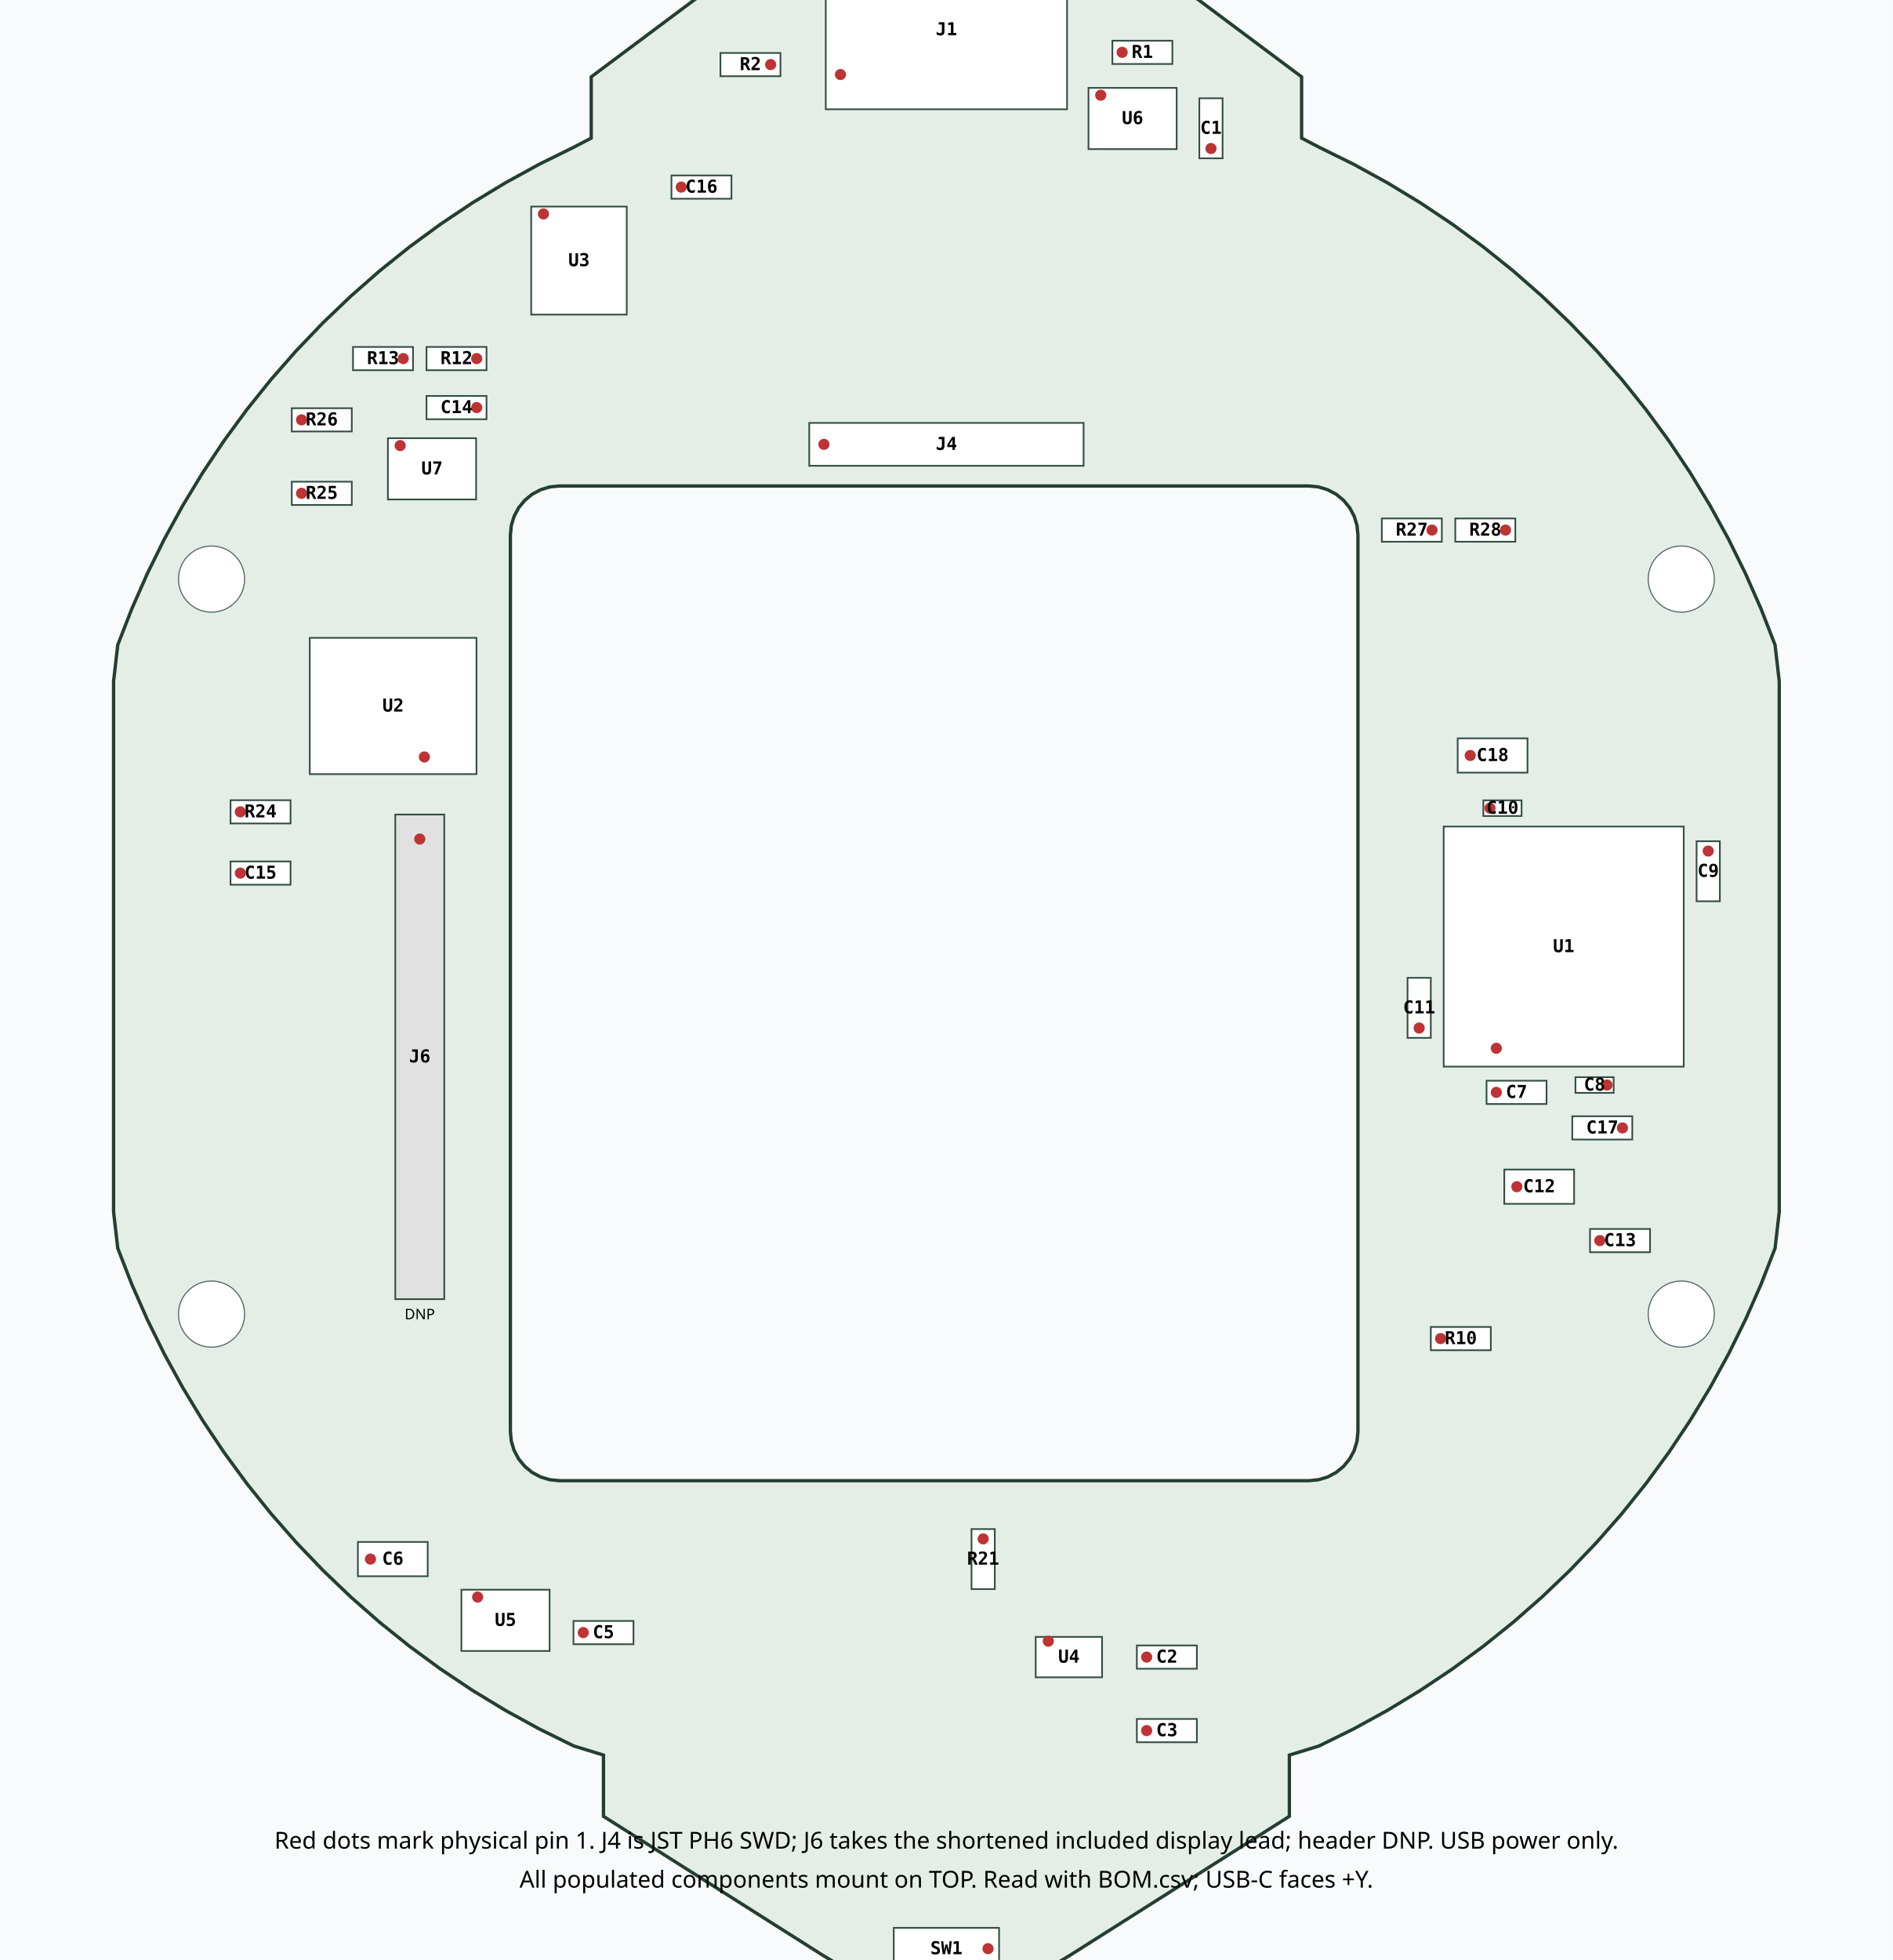
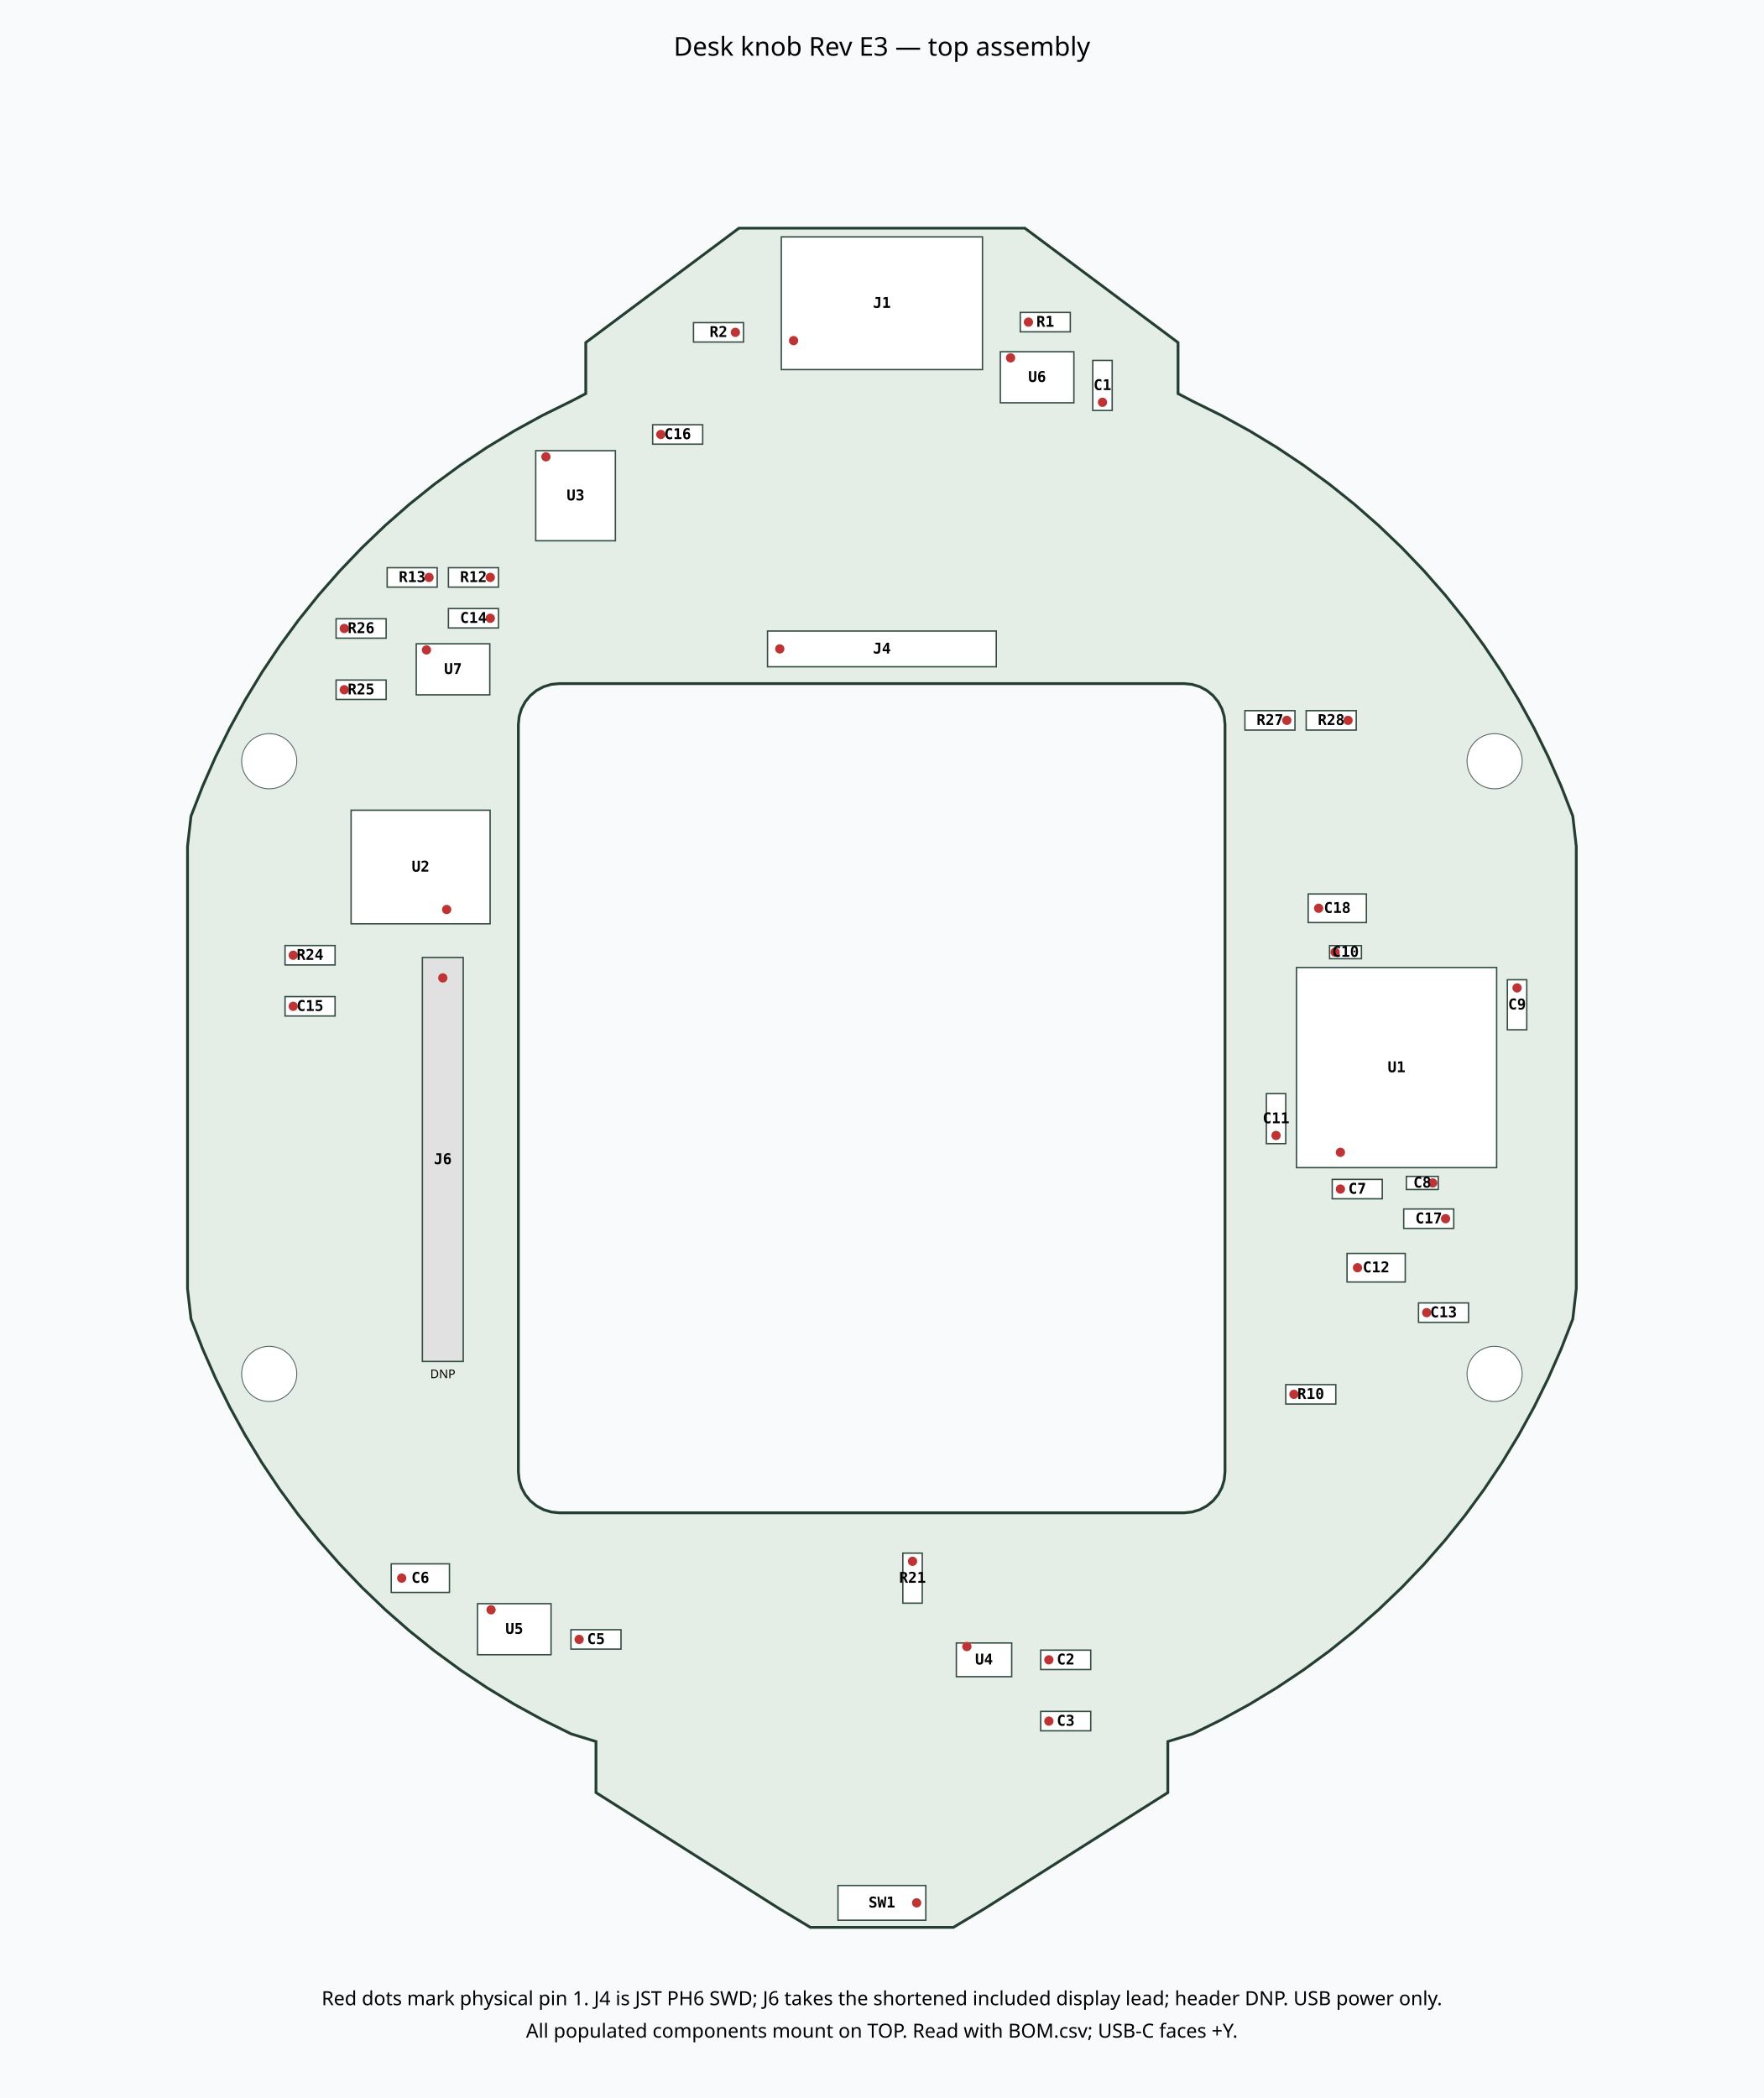
- <svg xmlns="http://www.w3.org/2000/svg" width="1700" height="1760" viewBox="0 0 1700 1760">
-   <rect width="1700" height="1760" fill="#f8fafb" />
-   <text x="850" y="40" text-anchor="middle" font-family="sans-serif" font-size="28">Desk knob Rev E3 — top assembly</text>
-   <path d="M 1598.000,850.000 L 1598.000,815.453 L 1598.000,780.973 L 1598.000,746.623 L 1598.000,712.471 L 1598.000,678.580 L 1598.000,645.015 L 1598.000,611.841 L 1594.237,579.120 L 1581.713,546.915 L 1567.796,515.286 L 1552.513,484.295 L 1535.892,454.000 L 1517.966,424.459 L 1498.768,395.727 L 1478.336,367.861 L 1456.707,340.912 L 1433.924,314.933 L 1410.029,289.971 L 1385.067,266.076 L 1359.088,243.293 L 1332.139,221.664 L 1304.273,201.232 L 1275.541,182.034 L 1246.000,164.108 L 1215.705,147.487 L 1184.714,132.204 L 1169.000,124.000 L 1169.000,69.000 L 1004.000,-54.200 L 696.000,-54.200 L 531.000,69.000 L 531.000,124.000 L 515.286,132.204 L 484.295,147.487 L 454.000,164.108 L 424.459,182.034 L 395.727,201.232 L 367.861,221.664 L 340.912,243.293 L 314.933,266.076 L 289.971,289.971 L 266.076,314.933 L 243.293,340.912 L 221.664,367.861 L 201.232,395.727 L 182.034,424.459 L 164.108,454.000 L 147.487,484.295 L 132.204,515.286 L 118.287,546.915 L 105.763,579.120 L 102.000,611.841 L 102.000,645.015 L 102.000,678.580 L 102.000,712.471 L 102.000,746.623 L 102.000,780.973 L 102.000,815.453 L 102.000,850.000 L 102.000,884.547 L 102.000,919.027 L 102.000,953.377 L 102.000,987.529 L 102.000,1021.420 L 102.000,1054.985 L 102.000,1088.159 L 105.763,1120.880 L 118.287,1153.085 L 132.204,1184.714 L 147.487,1215.705 L 164.108,1246.000 L 182.034,1275.541 L 201.232,1304.273 L 221.664,1332.139 L 243.293,1359.088 L 266.076,1385.067 L 289.971,1410.029 L 314.933,1433.924 L 340.912,1456.707 L 367.861,1478.336 L 395.727,1498.768 L 424.459,1517.966 L 454.000,1535.892 L 484.295,1552.513 L 515.286,1567.796 L 542.000,1576.000 L 542.000,1631.000 L 740.000,1756.400 L 773.000,1776.200 L 927.000,1776.200 L 960.000,1756.400 L 1158.000,1631.000 L 1158.000,1576.000 L 1184.714,1567.796 L 1215.705,1552.513 L 1246.000,1535.892 L 1275.541,1517.966 L 1304.273,1498.768 L 1332.139,1478.336 L 1359.088,1456.707 L 1385.067,1433.924 L 1410.029,1410.029 L 1433.924,1385.067 L 1456.707,1359.088 L 1478.336,1332.139 L 1498.768,1304.273 L 1517.966,1275.541 L 1535.892,1246.000 L 1552.513,1215.705 L 1567.796,1184.714 L 1581.713,1153.085 L 1594.237,1120.880 L 1598.000,1088.159 L 1598.000,1054.985 L 1598.000,1021.420 L 1598.000,987.529 L 1598.000,953.377 L 1598.000,919.027 L 1598.000,884.547 Z M 1219.600,480.400 L 1218.755,471.816 L 1216.251,463.562 L 1212.185,455.955 L 1206.713,449.287 L 1200.045,443.815 L 1192.438,439.749 L 1184.184,437.245 L 1175.600,436.400 L 502.400,436.400 L 493.816,437.245 L 485.562,439.749 L 477.955,443.815 L 471.287,449.287 L 465.815,455.955 L 461.749,463.562 L 459.245,471.816 L 458.400,480.400 L 458.400,1285.600 L 459.245,1294.184 L 461.749,1302.438 L 465.815,1310.045 L 471.287,1316.713 L 477.955,1322.185 L 485.562,1326.251 L 493.816,1328.755 L 502.400,1329.600 L 1175.600,1329.600 L 1184.184,1328.755 L 1192.438,1326.251 L 1200.045,1322.185 L 1206.713,1316.713 L 1212.185,1310.045 L 1216.251,1302.438 L 1218.755,1294.184 L 1219.600,1285.600 Z" fill="#e4eee7" stroke="#243f32" stroke-width="3" fill-rule="evenodd" />
-   <circle cx="190" cy="520" r="29.7" fill="white" stroke="#566" />
-   <circle cx="1510" cy="520" r="29.7" fill="white" stroke="#566" />
-   <circle cx="190" cy="1180" r="29.7" fill="white" stroke="#566" />
-   <circle cx="1510" cy="1180" r="29.7" fill="white" stroke="#566" />
-   <circle cx="913.798" cy="55.922" r="6.6" fill="white" stroke="#566" />
-   <circle cx="786.202" cy="55.922" r="6.6" fill="white" stroke="#566" />
-   <rect x="1296.6" y="742.2" width="215.6" height="215.6" fill="#fff" stroke="#334d43" stroke-width="1.5" />
-   <circle cx="1343.9" cy="941.3" r="5" fill="#be3333" />
-   <text x="1404.4" y="855" text-anchor="middle" font-family="monospace" font-weight="bold" font-size="16">U1</text>
-   <rect x="741.648" y="-44.831" width="216.705" height="142.962" fill="#fff" stroke="#334d43" stroke-width="1.5" />
-   <circle cx="754.848" cy="66.925" r="5" fill="#be3333" />
-   <text x="850" y="31.65" text-anchor="middle" font-family="monospace" font-weight="bold" font-size="16">J1</text>
-   <rect x="999.05" y="36.55" width="53.9" height="20.9" fill="#fff" stroke="#334d43" stroke-width="1.5" />
-   <circle cx="1007.85" cy="47.0" r="5" fill="#be3333" />
-   <text x="1026" y="52.0" text-anchor="middle" font-family="monospace" font-weight="bold" font-size="16">R1</text>
-   <rect x="647.05" y="47.55" width="53.9" height="20.9" fill="#fff" stroke="#334d43" stroke-width="1.5" />
-   <circle cx="692.15" cy="58" r="5" fill="#be3333" />
-   <text x="674" y="63" text-anchor="middle" font-family="monospace" font-weight="bold" font-size="16">R2</text>
-   <rect x="977.6" y="78.9" width="79.2" height="55.0" fill="#fff" stroke="#334d43" stroke-width="1.5" />
-   <circle cx="988.6" cy="85.5" r="5" fill="#be3333" />
-   <text x="1017.2" y="111.4" text-anchor="middle" font-family="monospace" font-weight="bold" font-size="16">U6</text>
-   <rect x="1077.15" y="88.25" width="20.9" height="53.9" fill="#fff" stroke="#334d43" stroke-width="1.5" />
-   <circle cx="1087.6" cy="133.35" r="5" fill="#be3333" />
-   <text x="1087.6" y="120.2" text-anchor="middle" font-family="monospace" font-weight="bold" font-size="16">C1</text>
-   <rect x="930.19" y="1469.85" width="59.62" height="36.3" fill="#fff" stroke="#334d43" stroke-width="1.5" />
-   <circle cx="941.52" cy="1473.7" r="5" fill="#be3333" />
-   <text x="960" y="1493" text-anchor="middle" font-family="monospace" font-weight="bold" font-size="16">U4</text>
-   <rect x="1021.05" y="1477.55" width="53.9" height="20.9" fill="#fff" stroke="#334d43" stroke-width="1.5" />
-   <circle cx="1029.85" cy="1488" r="5" fill="#be3333" />
-   <text x="1048" y="1493" text-anchor="middle" font-family="monospace" font-weight="bold" font-size="16">C2</text>
-   <rect x="1021.05" y="1543.55" width="53.9" height="20.9" fill="#fff" stroke="#334d43" stroke-width="1.5" />
-   <circle cx="1029.85" cy="1554" r="5" fill="#be3333" />
-   <text x="1048" y="1559" text-anchor="middle" font-family="monospace" font-weight="bold" font-size="16">C3</text>
-   <rect x="872.55" y="1373.05" width="20.9" height="53.9" fill="#fff" stroke="#334d43" stroke-width="1.5" />
-   <circle cx="883.0" cy="1381.85" r="5" fill="#be3333" />
-   <text x="883.0" y="1405" text-anchor="middle" font-family="monospace" font-weight="bold" font-size="16">R21</text>
-   <rect x="414.4" y="1427.5" width="79.2" height="55.0" fill="#fff" stroke="#334d43" stroke-width="1.5" />
-   <circle cx="428.975" cy="1434.1" r="5" fill="#be3333" />
-   <text x="454" y="1460.0" text-anchor="middle" font-family="monospace" font-weight="bold" font-size="16">U5</text>
-   <rect x="515.05" y="1455.55" width="53.9" height="20.9" fill="#fff" stroke="#334d43" stroke-width="1.5" />
-   <circle cx="523.85" cy="1466" r="5" fill="#be3333" />
-   <text x="542" y="1471" text-anchor="middle" font-family="monospace" font-weight="bold" font-size="16">C5</text>
-   <rect x="321.45" y="1384.6" width="62.7" height="30.8" fill="#fff" stroke="#334d43" stroke-width="1.5" />
-   <circle cx="332.725" cy="1400" r="5" fill="#be3333" />
-   <text x="352.8" y="1405" text-anchor="middle" font-family="monospace" font-weight="bold" font-size="16">C6</text>
-   <rect x="1335.1" y="970.45" width="53.9" height="20.9" fill="#fff" stroke="#334d43" stroke-width="1.5" />
-   <circle cx="1343.9" cy="980.9" r="5" fill="#be3333" />
-   <text x="1362.05" y="985.9" text-anchor="middle" font-family="monospace" font-weight="bold" font-size="16">C7</text>
-   <rect x="1414.96" y="967.26" width="34.32" height="14.08" fill="#fff" stroke="#334d43" stroke-width="1.5" />
-   <circle cx="1443.34" cy="974.3" r="5" fill="#be3333" />
-   <text x="1432.12" y="979.3" text-anchor="middle" font-family="monospace" font-weight="bold" font-size="16">C8</text>
-   <rect x="1523.75" y="755.4" width="20.9" height="53.9" fill="#fff" stroke="#334d43" stroke-width="1.5" />
-   <circle cx="1534.2" cy="764.2" r="5" fill="#be3333" />
-   <text x="1534.2" y="787.35" text-anchor="middle" font-family="monospace" font-weight="bold" font-size="16">C9</text>
-   <rect x="1332.24" y="718.66" width="34.32" height="14.08" fill="#fff" stroke="#334d43" stroke-width="1.5" />
-   <circle cx="1338.18" cy="725.7" r="5" fill="#be3333" />
-   <text x="1349.4" y="730.7" text-anchor="middle" font-family="monospace" font-weight="bold" font-size="16">C10</text>
-   <rect x="1264.15" y="878.05" width="20.9" height="53.9" fill="#fff" stroke="#334d43" stroke-width="1.5" />
-   <circle cx="1274.6" cy="923.15" r="5" fill="#be3333" />
-   <text x="1274.6" y="910.0" text-anchor="middle" font-family="monospace" font-weight="bold" font-size="16">C11</text>
-   <rect x="1412.1" y="1002.35" width="53.9" height="20.9" fill="#fff" stroke="#334d43" stroke-width="1.5" />
-   <circle cx="1457.2" cy="1012.8" r="5" fill="#be3333" />
-   <text x="1439.05" y="1017.8" text-anchor="middle" font-family="monospace" font-weight="bold" font-size="16">C17</text>
-   <rect x="1309.195" y="663.0" width="62.7" height="30.8" fill="#fff" stroke="#334d43" stroke-width="1.5" />
-   <circle cx="1320.47" cy="678.4" r="5" fill="#be3333" />
-   <text x="1340.545" y="683.4" text-anchor="middle" font-family="monospace" font-weight="bold" font-size="16">C18</text>
-   <rect x="1351.05" y="1050.2" width="62.7" height="30.8" fill="#fff" stroke="#334d43" stroke-width="1.5" />
-   <circle cx="1362.325" cy="1065.6" r="5" fill="#be3333" />
-   <text x="1382.4" y="1070.6" text-anchor="middle" font-family="monospace" font-weight="bold" font-size="16">C12</text>
-   <rect x="1428.05" y="1103.55" width="53.9" height="20.9" fill="#fff" stroke="#334d43" stroke-width="1.5" />
-   <circle cx="1436.85" cy="1114" r="5" fill="#be3333" />
-   <text x="1455.0" y="1119" text-anchor="middle" font-family="monospace" font-weight="bold" font-size="16">C13</text>
-   <rect x="1285.05" y="1191.55" width="53.9" height="20.9" fill="#fff" stroke="#334d43" stroke-width="1.5" />
-   <circle cx="1293.85" cy="1202" r="5" fill="#be3333" />
-   <text x="1312" y="1207" text-anchor="middle" font-family="monospace" font-weight="bold" font-size="16">R10</text>
-   <rect x="726.8" y="379.75" width="246.4" height="38.5" fill="#fff" stroke="#334d43" stroke-width="1.5" />
-   <circle cx="740" cy="399.0" r="5" fill="#be3333" />
-   <text x="850" y="404.0" text-anchor="middle" font-family="monospace" font-weight="bold" font-size="16">J4</text>
-   <rect x="278.21" y="572.763" width="149.738" height="122.369" fill="#fff" stroke="#334d43" stroke-width="1.5" />
-   <circle cx="381.149" cy="679.737" r="5" fill="#be3333" />
-   <text x="353.079" y="638.947" text-anchor="middle" font-family="monospace" font-weight="bold" font-size="16">U2</text>
-   <rect x="348.4" y="393.5" width="79.2" height="55.0" fill="#fff" stroke="#334d43" stroke-width="1.5" />
-   <circle cx="359.4" cy="400.1" r="5" fill="#be3333" />
-   <text x="388" y="426.0" text-anchor="middle" font-family="monospace" font-weight="bold" font-size="16">U7</text>
-   <rect x="207.05" y="718.55" width="53.9" height="20.9" fill="#fff" stroke="#334d43" stroke-width="1.5" />
-   <circle cx="215.85" cy="729.0" r="5" fill="#be3333" />
-   <text x="234" y="734.0" text-anchor="middle" font-family="monospace" font-weight="bold" font-size="16">R24</text>
-   <rect x="262.05" y="432.55" width="53.9" height="20.9" fill="#fff" stroke="#334d43" stroke-width="1.5" />
-   <circle cx="270.85" cy="443.0" r="5" fill="#be3333" />
-   <text x="289.0" y="448.0" text-anchor="middle" font-family="monospace" font-weight="bold" font-size="16">R25</text>
-   <rect x="262.05" y="366.55" width="53.9" height="20.9" fill="#fff" stroke="#334d43" stroke-width="1.5" />
-   <circle cx="270.85" cy="377.0" r="5" fill="#be3333" />
-   <text x="289.0" y="382.0" text-anchor="middle" font-family="monospace" font-weight="bold" font-size="16">R26</text>
-   <rect x="383.05" y="355.55" width="53.9" height="20.9" fill="#fff" stroke="#334d43" stroke-width="1.5" />
-   <circle cx="428.15" cy="366" r="5" fill="#be3333" />
-   <text x="410" y="371" text-anchor="middle" font-family="monospace" font-weight="bold" font-size="16">C14</text>
-   <rect x="383.05" y="311.55" width="53.9" height="20.9" fill="#fff" stroke="#334d43" stroke-width="1.5" />
-   <circle cx="428.15" cy="322" r="5" fill="#be3333" />
-   <text x="410" y="327" text-anchor="middle" font-family="monospace" font-weight="bold" font-size="16">R12</text>
-   <rect x="317.05" y="311.55" width="53.9" height="20.9" fill="#fff" stroke="#334d43" stroke-width="1.5" />
-   <circle cx="362.15" cy="322" r="5" fill="#be3333" />
-   <text x="344" y="327" text-anchor="middle" font-family="monospace" font-weight="bold" font-size="16">R13</text>
-   <rect x="477.1" y="185.49" width="85.8" height="97.02" fill="#fff" stroke="#334d43" stroke-width="1.5" />
-   <circle cx="488.1" cy="192.09" r="5" fill="#be3333" />
-   <text x="520" y="239" text-anchor="middle" font-family="monospace" font-weight="bold" font-size="16">U3</text>
-   <rect x="603.05" y="157.55" width="53.9" height="20.9" fill="#fff" stroke="#334d43" stroke-width="1.5" />
-   <circle cx="611.85" cy="168" r="5" fill="#be3333" />
-   <text x="630" y="173" text-anchor="middle" font-family="monospace" font-weight="bold" font-size="16">C16</text>
-   <rect x="802.7" y="1731.1" width="94.6" height="37.4" fill="#fff" stroke="#334d43" stroke-width="1.5" />
-   <circle cx="887.4" cy="1749.8" r="5" fill="#be3333" />
-   <text x="850" y="1754.8" text-anchor="middle" font-family="monospace" font-weight="bold" font-size="16">SW1</text>
-   <rect x="355.0" y="731.42" width="44" height="435.16" fill="#e1e1e1" stroke="#334d43" stroke-width="1.5" />
-   <circle cx="377.0" cy="753.42" r="5" fill="#be3333" />
-   <text x="377.0" y="954.0" text-anchor="middle" font-family="monospace" font-weight="bold" font-size="16">J6</text>
-   <text x="377.0" y="1184.58" text-anchor="middle" font-family="sans-serif" font-size="13">DNP</text>
-   <rect x="1241.05" y="465.55" width="53.9" height="20.9" fill="#fff" stroke="#334d43" stroke-width="1.5" />
-   <circle cx="1286.15" cy="476" r="5" fill="#be3333" />
-   <text x="1268" y="481" text-anchor="middle" font-family="monospace" font-weight="bold" font-size="16">R27</text>
-   <rect x="1307.05" y="465.55" width="53.9" height="20.9" fill="#fff" stroke="#334d43" stroke-width="1.5" />
-   <circle cx="1352.15" cy="476" r="5" fill="#be3333" />
-   <text x="1334" y="481" text-anchor="middle" font-family="monospace" font-weight="bold" font-size="16">R28</text>
-   <rect x="207.05" y="773.55" width="53.9" height="20.9" fill="#fff" stroke="#334d43" stroke-width="1.5" />
-   <circle cx="215.85" cy="784" r="5" fill="#be3333" />
-   <text x="234" y="789" text-anchor="middle" font-family="monospace" font-weight="bold" font-size="16">C15</text>
-   <text x="850" y="1660" text-anchor="middle" font-family="sans-serif" font-size="21">Red dots mark physical pin 1. J4 is JST PH6 SWD; J6 takes the shortened included display lead; header DNP. USB power only.</text>
-   <text x="850" y="1695" text-anchor="middle" font-family="sans-serif" font-size="21">All populated components mount on TOP. Read with BOM.csv; USB-C faces +Y.</text>
+ <svg xmlns="http://www.w3.org/2000/svg" width="1900" height="2260" viewBox="0 0 1900 2260">
+   <rect width="1900" height="2260" fill="#f8fafb" />
+   <text x="950" y="60" text-anchor="middle" font-family="sans-serif" font-size="28">Desk knob Rev E3 — top assembly</text>
+   <path d="M 1698.000,1150.000 L 1698.000,1115.453 L 1698.000,1080.973 L 1698.000,1046.623 L 1698.000,1012.471 L 1698.000,978.580 L 1698.000,945.015 L 1698.000,911.841 L 1694.237,879.120 L 1681.713,846.915 L 1667.796,815.286 L 1652.513,784.295 L 1635.892,754.000 L 1617.966,724.459 L 1598.768,695.727 L 1578.336,667.861 L 1556.707,640.912 L 1533.924,614.933 L 1510.029,589.971 L 1485.067,566.076 L 1459.088,543.293 L 1432.139,521.664 L 1404.273,501.232 L 1375.541,482.034 L 1346.000,464.108 L 1315.705,447.487 L 1284.714,432.204 L 1269.000,424.000 L 1269.000,369.000 L 1104.000,245.800 L 796.000,245.800 L 631.000,369.000 L 631.000,424.000 L 615.286,432.204 L 584.295,447.487 L 554.000,464.108 L 524.459,482.034 L 495.727,501.232 L 467.861,521.664 L 440.912,543.293 L 414.933,566.076 L 389.971,589.971 L 366.076,614.933 L 343.293,640.912 L 321.664,667.861 L 301.232,695.727 L 282.034,724.459 L 264.108,754.000 L 247.487,784.295 L 232.204,815.286 L 218.287,846.915 L 205.763,879.120 L 202.000,911.841 L 202.000,945.015 L 202.000,978.580 L 202.000,1012.471 L 202.000,1046.623 L 202.000,1080.973 L 202.000,1115.453 L 202.000,1150.000 L 202.000,1184.547 L 202.000,1219.027 L 202.000,1253.377 L 202.000,1287.529 L 202.000,1321.420 L 202.000,1354.985 L 202.000,1388.159 L 205.763,1420.880 L 218.287,1453.085 L 232.204,1484.714 L 247.487,1515.705 L 264.108,1546.000 L 282.034,1575.541 L 301.232,1604.273 L 321.664,1632.139 L 343.293,1659.088 L 366.076,1685.067 L 389.971,1710.029 L 414.933,1733.924 L 440.912,1756.707 L 467.861,1778.336 L 495.727,1798.768 L 524.459,1817.966 L 554.000,1835.892 L 584.295,1852.513 L 615.286,1867.796 L 642.000,1876.000 L 642.000,1931.000 L 840.000,2056.400 L 873.000,2076.200 L 1027.000,2076.200 L 1060.000,2056.400 L 1258.000,1931.000 L 1258.000,1876.000 L 1284.714,1867.796 L 1315.705,1852.513 L 1346.000,1835.892 L 1375.541,1817.966 L 1404.273,1798.768 L 1432.139,1778.336 L 1459.088,1756.707 L 1485.067,1733.924 L 1510.029,1710.029 L 1533.924,1685.067 L 1556.707,1659.088 L 1578.336,1632.139 L 1598.768,1604.273 L 1617.966,1575.541 L 1635.892,1546.000 L 1652.513,1515.705 L 1667.796,1484.714 L 1681.713,1453.085 L 1694.237,1420.880 L 1698.000,1388.159 L 1698.000,1354.985 L 1698.000,1321.420 L 1698.000,1287.529 L 1698.000,1253.377 L 1698.000,1219.027 L 1698.000,1184.547 Z M 1319.600,780.400 L 1318.755,771.816 L 1316.251,763.562 L 1312.185,755.955 L 1306.713,749.287 L 1300.045,743.815 L 1292.438,739.749 L 1284.184,737.245 L 1275.600,736.400 L 602.400,736.400 L 593.816,737.245 L 585.562,739.749 L 577.955,743.815 L 571.287,749.287 L 565.815,755.955 L 561.749,763.562 L 559.245,771.816 L 558.400,780.400 L 558.400,1585.600 L 559.245,1594.184 L 561.749,1602.438 L 565.815,1610.045 L 571.287,1616.713 L 577.955,1622.185 L 585.562,1626.251 L 593.816,1628.755 L 602.400,1629.600 L 1275.600,1629.600 L 1284.184,1628.755 L 1292.438,1626.251 L 1300.045,1622.185 L 1306.713,1616.713 L 1312.185,1610.045 L 1316.251,1602.438 L 1318.755,1594.184 L 1319.600,1585.600 Z" fill="#e4eee7" stroke="#243f32" stroke-width="3" fill-rule="evenodd" />
+   <circle cx="290" cy="820" r="29.7" fill="white" stroke="#566" />
+   <circle cx="1610" cy="820" r="29.7" fill="white" stroke="#566" />
+   <circle cx="290" cy="1480" r="29.7" fill="white" stroke="#566" />
+   <circle cx="1610" cy="1480" r="29.7" fill="white" stroke="#566" />
+   <circle cx="1013.798" cy="355.922" r="6.6" fill="white" stroke="#566" />
+   <circle cx="886.202" cy="355.922" r="6.6" fill="white" stroke="#566" />
+   <rect x="1396.6" y="1042.2" width="215.6" height="215.6" fill="#fff" stroke="#334d43" stroke-width="1.5" />
+   <circle cx="1443.9" cy="1241.3" r="5" fill="#be3333" />
+   <text x="1504.4" y="1155" text-anchor="middle" font-family="monospace" font-weight="bold" font-size="16">U1</text>
+   <rect x="841.648" y="255.169" width="216.705" height="142.962" fill="#fff" stroke="#334d43" stroke-width="1.5" />
+   <circle cx="854.848" cy="366.925" r="5" fill="#be3333" />
+   <text x="950" y="331.65" text-anchor="middle" font-family="monospace" font-weight="bold" font-size="16">J1</text>
+   <rect x="1099.05" y="336.55" width="53.9" height="20.9" fill="#fff" stroke="#334d43" stroke-width="1.5" />
+   <circle cx="1107.85" cy="347.0" r="5" fill="#be3333" />
+   <text x="1126" y="352.0" text-anchor="middle" font-family="monospace" font-weight="bold" font-size="16">R1</text>
+   <rect x="747.05" y="347.55" width="53.9" height="20.9" fill="#fff" stroke="#334d43" stroke-width="1.5" />
+   <circle cx="792.15" cy="358" r="5" fill="#be3333" />
+   <text x="774" y="363" text-anchor="middle" font-family="monospace" font-weight="bold" font-size="16">R2</text>
+   <rect x="1077.6" y="378.9" width="79.2" height="55.0" fill="#fff" stroke="#334d43" stroke-width="1.5" />
+   <circle cx="1088.6" cy="385.5" r="5" fill="#be3333" />
+   <text x="1117.2" y="411.4" text-anchor="middle" font-family="monospace" font-weight="bold" font-size="16">U6</text>
+   <rect x="1177.15" y="388.25" width="20.9" height="53.9" fill="#fff" stroke="#334d43" stroke-width="1.5" />
+   <circle cx="1187.6" cy="433.35" r="5" fill="#be3333" />
+   <text x="1187.6" y="420.2" text-anchor="middle" font-family="monospace" font-weight="bold" font-size="16">C1</text>
+   <rect x="1030.19" y="1769.85" width="59.62" height="36.3" fill="#fff" stroke="#334d43" stroke-width="1.5" />
+   <circle cx="1041.52" cy="1773.7" r="5" fill="#be3333" />
+   <text x="1060" y="1793" text-anchor="middle" font-family="monospace" font-weight="bold" font-size="16">U4</text>
+   <rect x="1121.05" y="1777.55" width="53.9" height="20.9" fill="#fff" stroke="#334d43" stroke-width="1.5" />
+   <circle cx="1129.85" cy="1788" r="5" fill="#be3333" />
+   <text x="1148" y="1793" text-anchor="middle" font-family="monospace" font-weight="bold" font-size="16">C2</text>
+   <rect x="1121.05" y="1843.55" width="53.9" height="20.9" fill="#fff" stroke="#334d43" stroke-width="1.5" />
+   <circle cx="1129.85" cy="1854" r="5" fill="#be3333" />
+   <text x="1148" y="1859" text-anchor="middle" font-family="monospace" font-weight="bold" font-size="16">C3</text>
+   <rect x="972.55" y="1673.05" width="20.9" height="53.9" fill="#fff" stroke="#334d43" stroke-width="1.5" />
+   <circle cx="983.0" cy="1681.85" r="5" fill="#be3333" />
+   <text x="983.0" y="1705" text-anchor="middle" font-family="monospace" font-weight="bold" font-size="16">R21</text>
+   <rect x="514.4" y="1727.5" width="79.2" height="55.0" fill="#fff" stroke="#334d43" stroke-width="1.5" />
+   <circle cx="528.975" cy="1734.1" r="5" fill="#be3333" />
+   <text x="554" y="1760.0" text-anchor="middle" font-family="monospace" font-weight="bold" font-size="16">U5</text>
+   <rect x="615.05" y="1755.55" width="53.9" height="20.9" fill="#fff" stroke="#334d43" stroke-width="1.5" />
+   <circle cx="623.85" cy="1766" r="5" fill="#be3333" />
+   <text x="642" y="1771" text-anchor="middle" font-family="monospace" font-weight="bold" font-size="16">C5</text>
+   <rect x="421.45" y="1684.6" width="62.7" height="30.8" fill="#fff" stroke="#334d43" stroke-width="1.5" />
+   <circle cx="432.725" cy="1700" r="5" fill="#be3333" />
+   <text x="452.8" y="1705" text-anchor="middle" font-family="monospace" font-weight="bold" font-size="16">C6</text>
+   <rect x="1435.1" y="1270.45" width="53.9" height="20.9" fill="#fff" stroke="#334d43" stroke-width="1.5" />
+   <circle cx="1443.9" cy="1280.9" r="5" fill="#be3333" />
+   <text x="1462.05" y="1285.9" text-anchor="middle" font-family="monospace" font-weight="bold" font-size="16">C7</text>
+   <rect x="1514.96" y="1267.26" width="34.32" height="14.08" fill="#fff" stroke="#334d43" stroke-width="1.5" />
+   <circle cx="1543.34" cy="1274.3" r="5" fill="#be3333" />
+   <text x="1532.12" y="1279.3" text-anchor="middle" font-family="monospace" font-weight="bold" font-size="16">C8</text>
+   <rect x="1623.75" y="1055.4" width="20.9" height="53.9" fill="#fff" stroke="#334d43" stroke-width="1.5" />
+   <circle cx="1634.2" cy="1064.2" r="5" fill="#be3333" />
+   <text x="1634.2" y="1087.35" text-anchor="middle" font-family="monospace" font-weight="bold" font-size="16">C9</text>
+   <rect x="1432.24" y="1018.66" width="34.32" height="14.08" fill="#fff" stroke="#334d43" stroke-width="1.5" />
+   <circle cx="1438.18" cy="1025.7" r="5" fill="#be3333" />
+   <text x="1449.4" y="1030.7" text-anchor="middle" font-family="monospace" font-weight="bold" font-size="16">C10</text>
+   <rect x="1364.15" y="1178.05" width="20.9" height="53.9" fill="#fff" stroke="#334d43" stroke-width="1.5" />
+   <circle cx="1374.6" cy="1223.15" r="5" fill="#be3333" />
+   <text x="1374.6" y="1210.0" text-anchor="middle" font-family="monospace" font-weight="bold" font-size="16">C11</text>
+   <rect x="1512.1" y="1302.35" width="53.9" height="20.9" fill="#fff" stroke="#334d43" stroke-width="1.5" />
+   <circle cx="1557.2" cy="1312.8" r="5" fill="#be3333" />
+   <text x="1539.05" y="1317.8" text-anchor="middle" font-family="monospace" font-weight="bold" font-size="16">C17</text>
+   <rect x="1409.195" y="963.0" width="62.7" height="30.8" fill="#fff" stroke="#334d43" stroke-width="1.5" />
+   <circle cx="1420.47" cy="978.4" r="5" fill="#be3333" />
+   <text x="1440.545" y="983.4" text-anchor="middle" font-family="monospace" font-weight="bold" font-size="16">C18</text>
+   <rect x="1451.05" y="1350.2" width="62.7" height="30.8" fill="#fff" stroke="#334d43" stroke-width="1.5" />
+   <circle cx="1462.325" cy="1365.6" r="5" fill="#be3333" />
+   <text x="1482.4" y="1370.6" text-anchor="middle" font-family="monospace" font-weight="bold" font-size="16">C12</text>
+   <rect x="1528.05" y="1403.55" width="53.9" height="20.9" fill="#fff" stroke="#334d43" stroke-width="1.5" />
+   <circle cx="1536.85" cy="1414" r="5" fill="#be3333" />
+   <text x="1555.0" y="1419" text-anchor="middle" font-family="monospace" font-weight="bold" font-size="16">C13</text>
+   <rect x="1385.05" y="1491.55" width="53.9" height="20.9" fill="#fff" stroke="#334d43" stroke-width="1.5" />
+   <circle cx="1393.85" cy="1502" r="5" fill="#be3333" />
+   <text x="1412" y="1507" text-anchor="middle" font-family="monospace" font-weight="bold" font-size="16">R10</text>
+   <rect x="826.8" y="679.75" width="246.4" height="38.5" fill="#fff" stroke="#334d43" stroke-width="1.5" />
+   <circle cx="840" cy="699.0" r="5" fill="#be3333" />
+   <text x="950" y="704.0" text-anchor="middle" font-family="monospace" font-weight="bold" font-size="16">J4</text>
+   <rect x="378.21" y="872.763" width="149.738" height="122.369" fill="#fff" stroke="#334d43" stroke-width="1.5" />
+   <circle cx="481.149" cy="979.737" r="5" fill="#be3333" />
+   <text x="453.079" y="938.947" text-anchor="middle" font-family="monospace" font-weight="bold" font-size="16">U2</text>
+   <rect x="448.4" y="693.5" width="79.2" height="55.0" fill="#fff" stroke="#334d43" stroke-width="1.5" />
+   <circle cx="459.4" cy="700.1" r="5" fill="#be3333" />
+   <text x="488" y="726.0" text-anchor="middle" font-family="monospace" font-weight="bold" font-size="16">U7</text>
+   <rect x="307.05" y="1018.55" width="53.9" height="20.9" fill="#fff" stroke="#334d43" stroke-width="1.5" />
+   <circle cx="315.85" cy="1029.0" r="5" fill="#be3333" />
+   <text x="334" y="1034.0" text-anchor="middle" font-family="monospace" font-weight="bold" font-size="16">R24</text>
+   <rect x="362.05" y="732.55" width="53.9" height="20.9" fill="#fff" stroke="#334d43" stroke-width="1.5" />
+   <circle cx="370.85" cy="743.0" r="5" fill="#be3333" />
+   <text x="389.0" y="748.0" text-anchor="middle" font-family="monospace" font-weight="bold" font-size="16">R25</text>
+   <rect x="362.05" y="666.55" width="53.9" height="20.9" fill="#fff" stroke="#334d43" stroke-width="1.5" />
+   <circle cx="370.85" cy="677.0" r="5" fill="#be3333" />
+   <text x="389.0" y="682.0" text-anchor="middle" font-family="monospace" font-weight="bold" font-size="16">R26</text>
+   <rect x="483.05" y="655.55" width="53.9" height="20.9" fill="#fff" stroke="#334d43" stroke-width="1.5" />
+   <circle cx="528.15" cy="666" r="5" fill="#be3333" />
+   <text x="510" y="671" text-anchor="middle" font-family="monospace" font-weight="bold" font-size="16">C14</text>
+   <rect x="483.05" y="611.55" width="53.9" height="20.9" fill="#fff" stroke="#334d43" stroke-width="1.5" />
+   <circle cx="528.15" cy="622" r="5" fill="#be3333" />
+   <text x="510" y="627" text-anchor="middle" font-family="monospace" font-weight="bold" font-size="16">R12</text>
+   <rect x="417.05" y="611.55" width="53.9" height="20.9" fill="#fff" stroke="#334d43" stroke-width="1.5" />
+   <circle cx="462.15" cy="622" r="5" fill="#be3333" />
+   <text x="444" y="627" text-anchor="middle" font-family="monospace" font-weight="bold" font-size="16">R13</text>
+   <rect x="577.1" y="485.49" width="85.8" height="97.02" fill="#fff" stroke="#334d43" stroke-width="1.5" />
+   <circle cx="588.1" cy="492.09" r="5" fill="#be3333" />
+   <text x="620" y="539" text-anchor="middle" font-family="monospace" font-weight="bold" font-size="16">U3</text>
+   <rect x="703.05" y="457.55" width="53.9" height="20.9" fill="#fff" stroke="#334d43" stroke-width="1.5" />
+   <circle cx="711.85" cy="468" r="5" fill="#be3333" />
+   <text x="730" y="473" text-anchor="middle" font-family="monospace" font-weight="bold" font-size="16">C16</text>
+   <rect x="902.7" y="2031.1" width="94.6" height="37.4" fill="#fff" stroke="#334d43" stroke-width="1.5" />
+   <circle cx="987.4" cy="2049.8" r="5" fill="#be3333" />
+   <text x="950" y="2054.8" text-anchor="middle" font-family="monospace" font-weight="bold" font-size="16">SW1</text>
+   <rect x="455.0" y="1031.42" width="44" height="435.16" fill="#e1e1e1" stroke="#334d43" stroke-width="1.5" />
+   <circle cx="477.0" cy="1053.42" r="5" fill="#be3333" />
+   <text x="477.0" y="1254.0" text-anchor="middle" font-family="monospace" font-weight="bold" font-size="16">J6</text>
+   <text x="477.0" y="1484.58" text-anchor="middle" font-family="sans-serif" font-size="13">DNP</text>
+   <rect x="1341.05" y="765.55" width="53.9" height="20.9" fill="#fff" stroke="#334d43" stroke-width="1.5" />
+   <circle cx="1386.15" cy="776" r="5" fill="#be3333" />
+   <text x="1368" y="781" text-anchor="middle" font-family="monospace" font-weight="bold" font-size="16">R27</text>
+   <rect x="1407.05" y="765.55" width="53.9" height="20.9" fill="#fff" stroke="#334d43" stroke-width="1.5" />
+   <circle cx="1452.15" cy="776" r="5" fill="#be3333" />
+   <text x="1434" y="781" text-anchor="middle" font-family="monospace" font-weight="bold" font-size="16">R28</text>
+   <rect x="307.05" y="1073.55" width="53.9" height="20.9" fill="#fff" stroke="#334d43" stroke-width="1.5" />
+   <circle cx="315.85" cy="1084" r="5" fill="#be3333" />
+   <text x="334" y="1089" text-anchor="middle" font-family="monospace" font-weight="bold" font-size="16">C15</text>
+   <text x="950" y="2160" text-anchor="middle" font-family="sans-serif" font-size="21">Red dots mark physical pin 1. J4 is JST PH6 SWD; J6 takes the shortened included display lead; header DNP. USB power only.</text>
+   <text x="950" y="2195" text-anchor="middle" font-family="sans-serif" font-size="21">All populated components mount on TOP. Read with BOM.csv; USB-C faces +Y.</text>
</svg>
